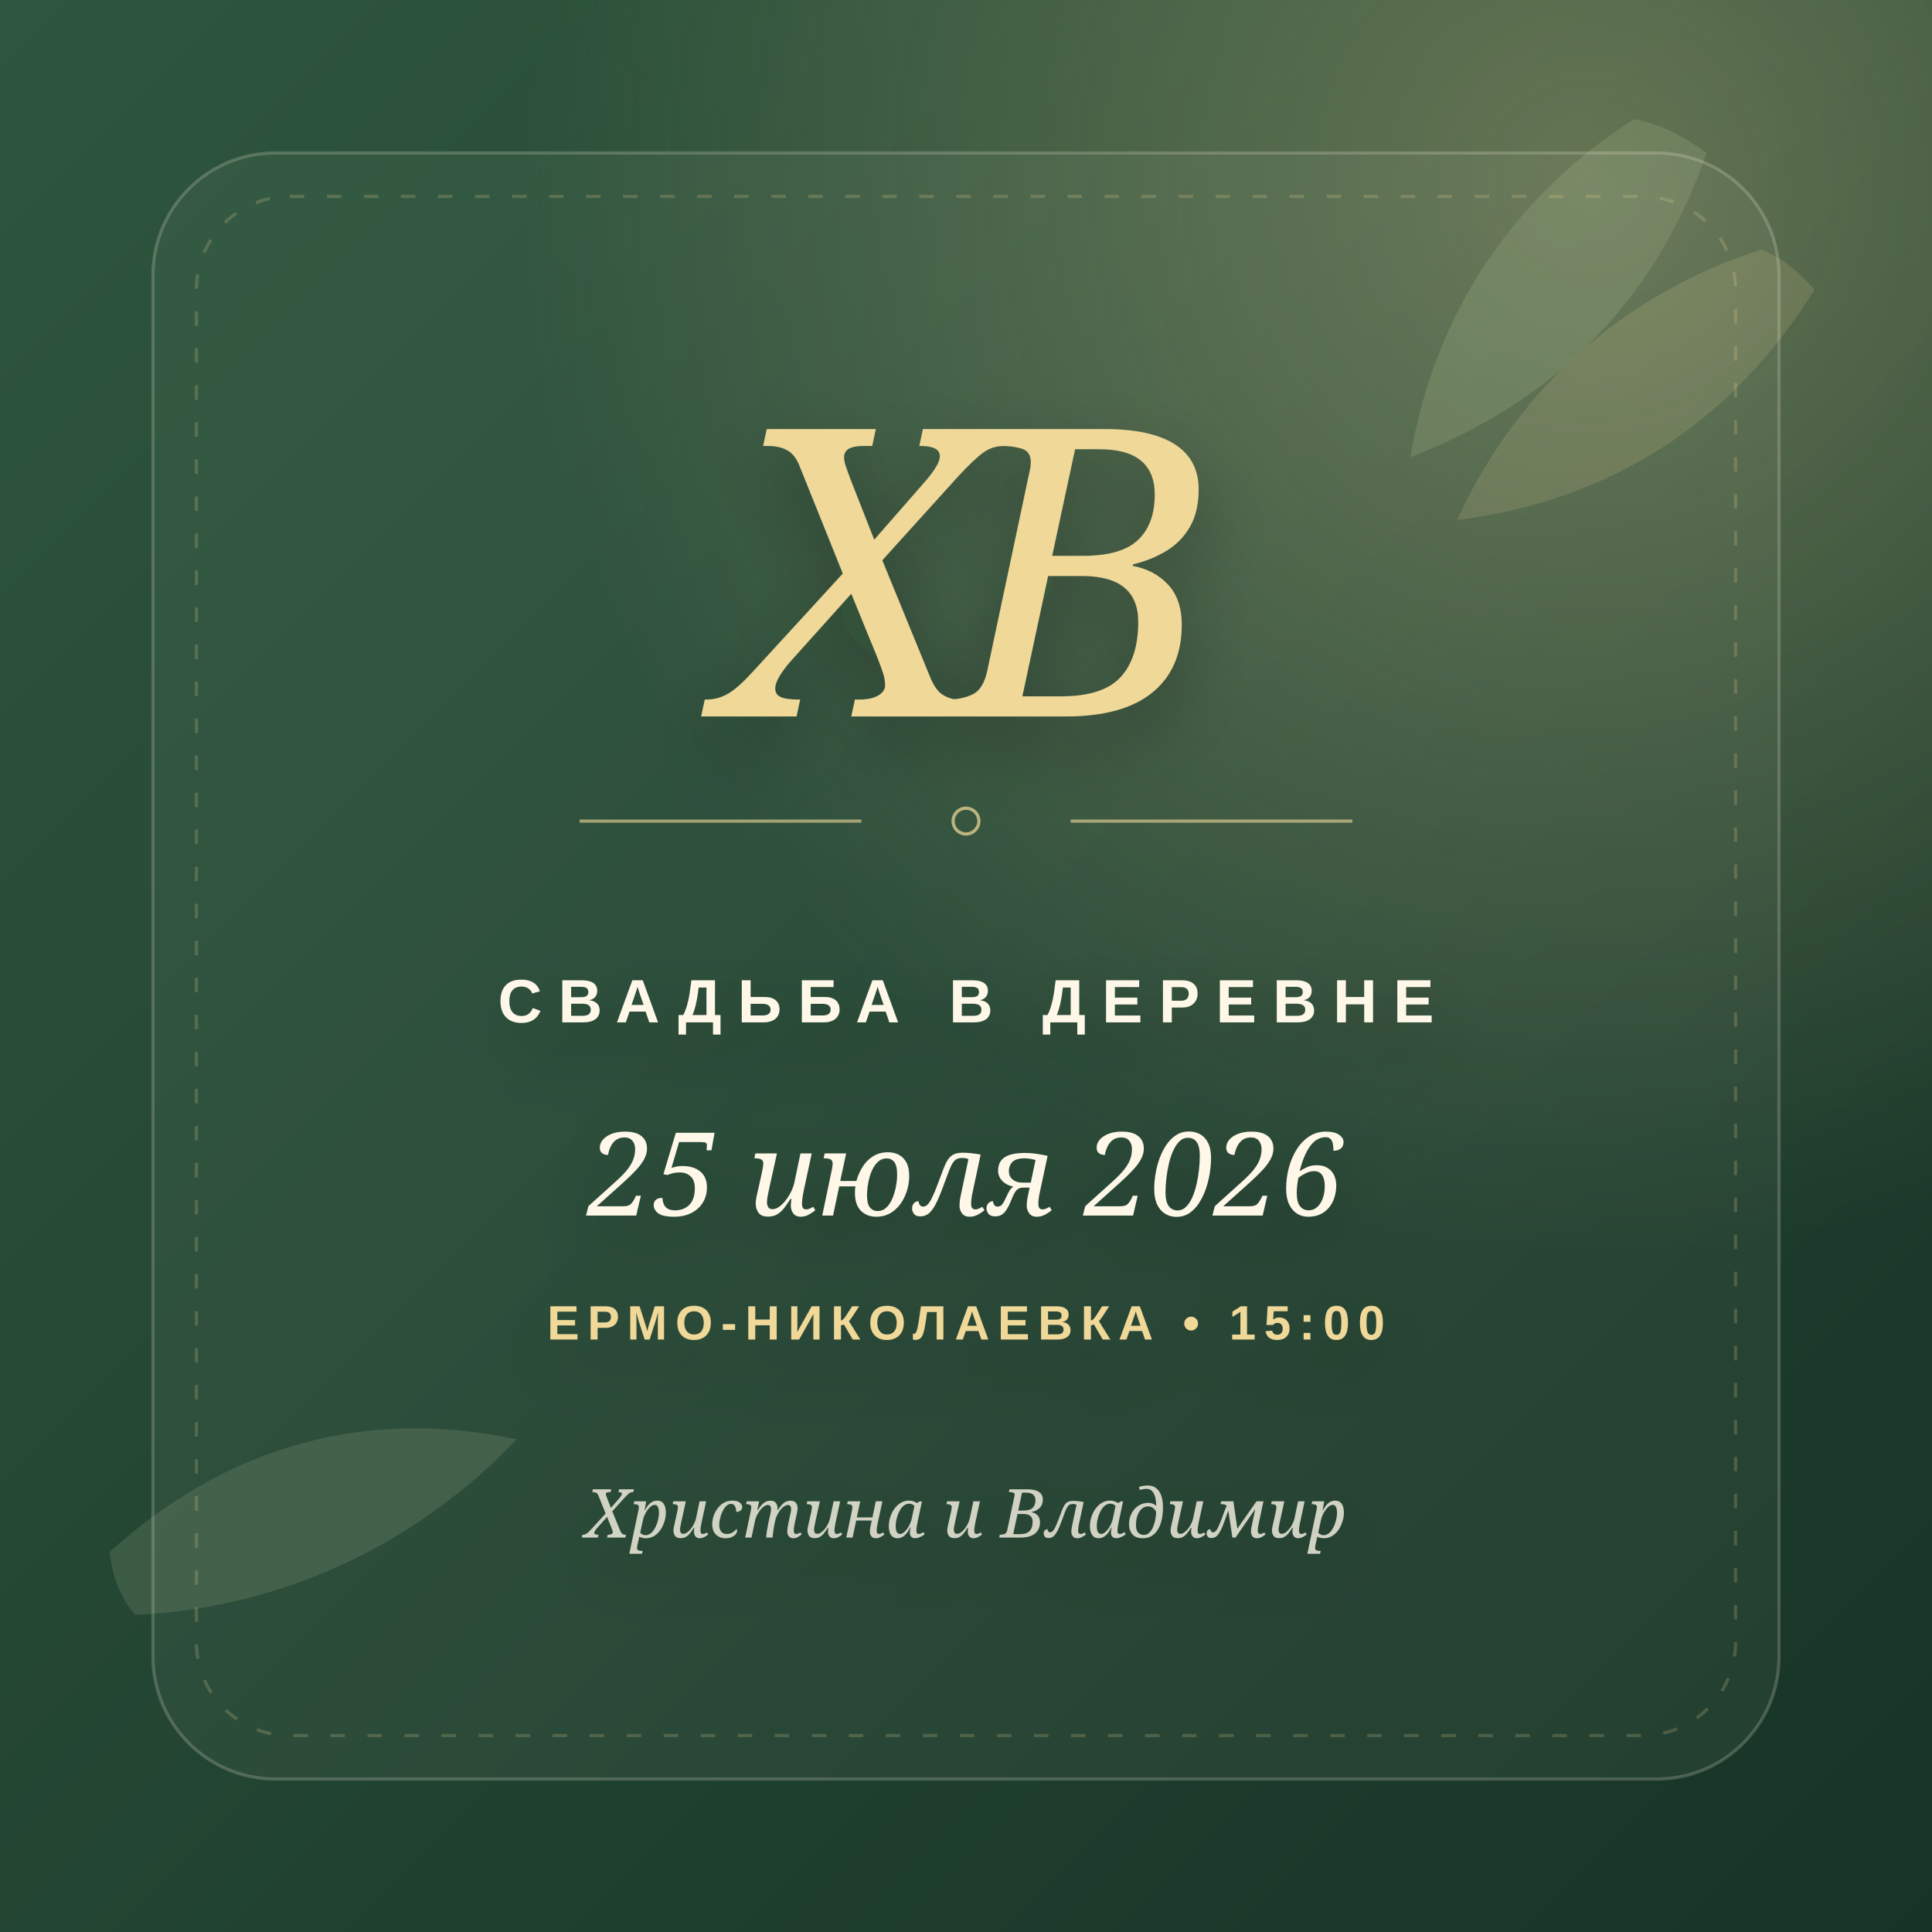
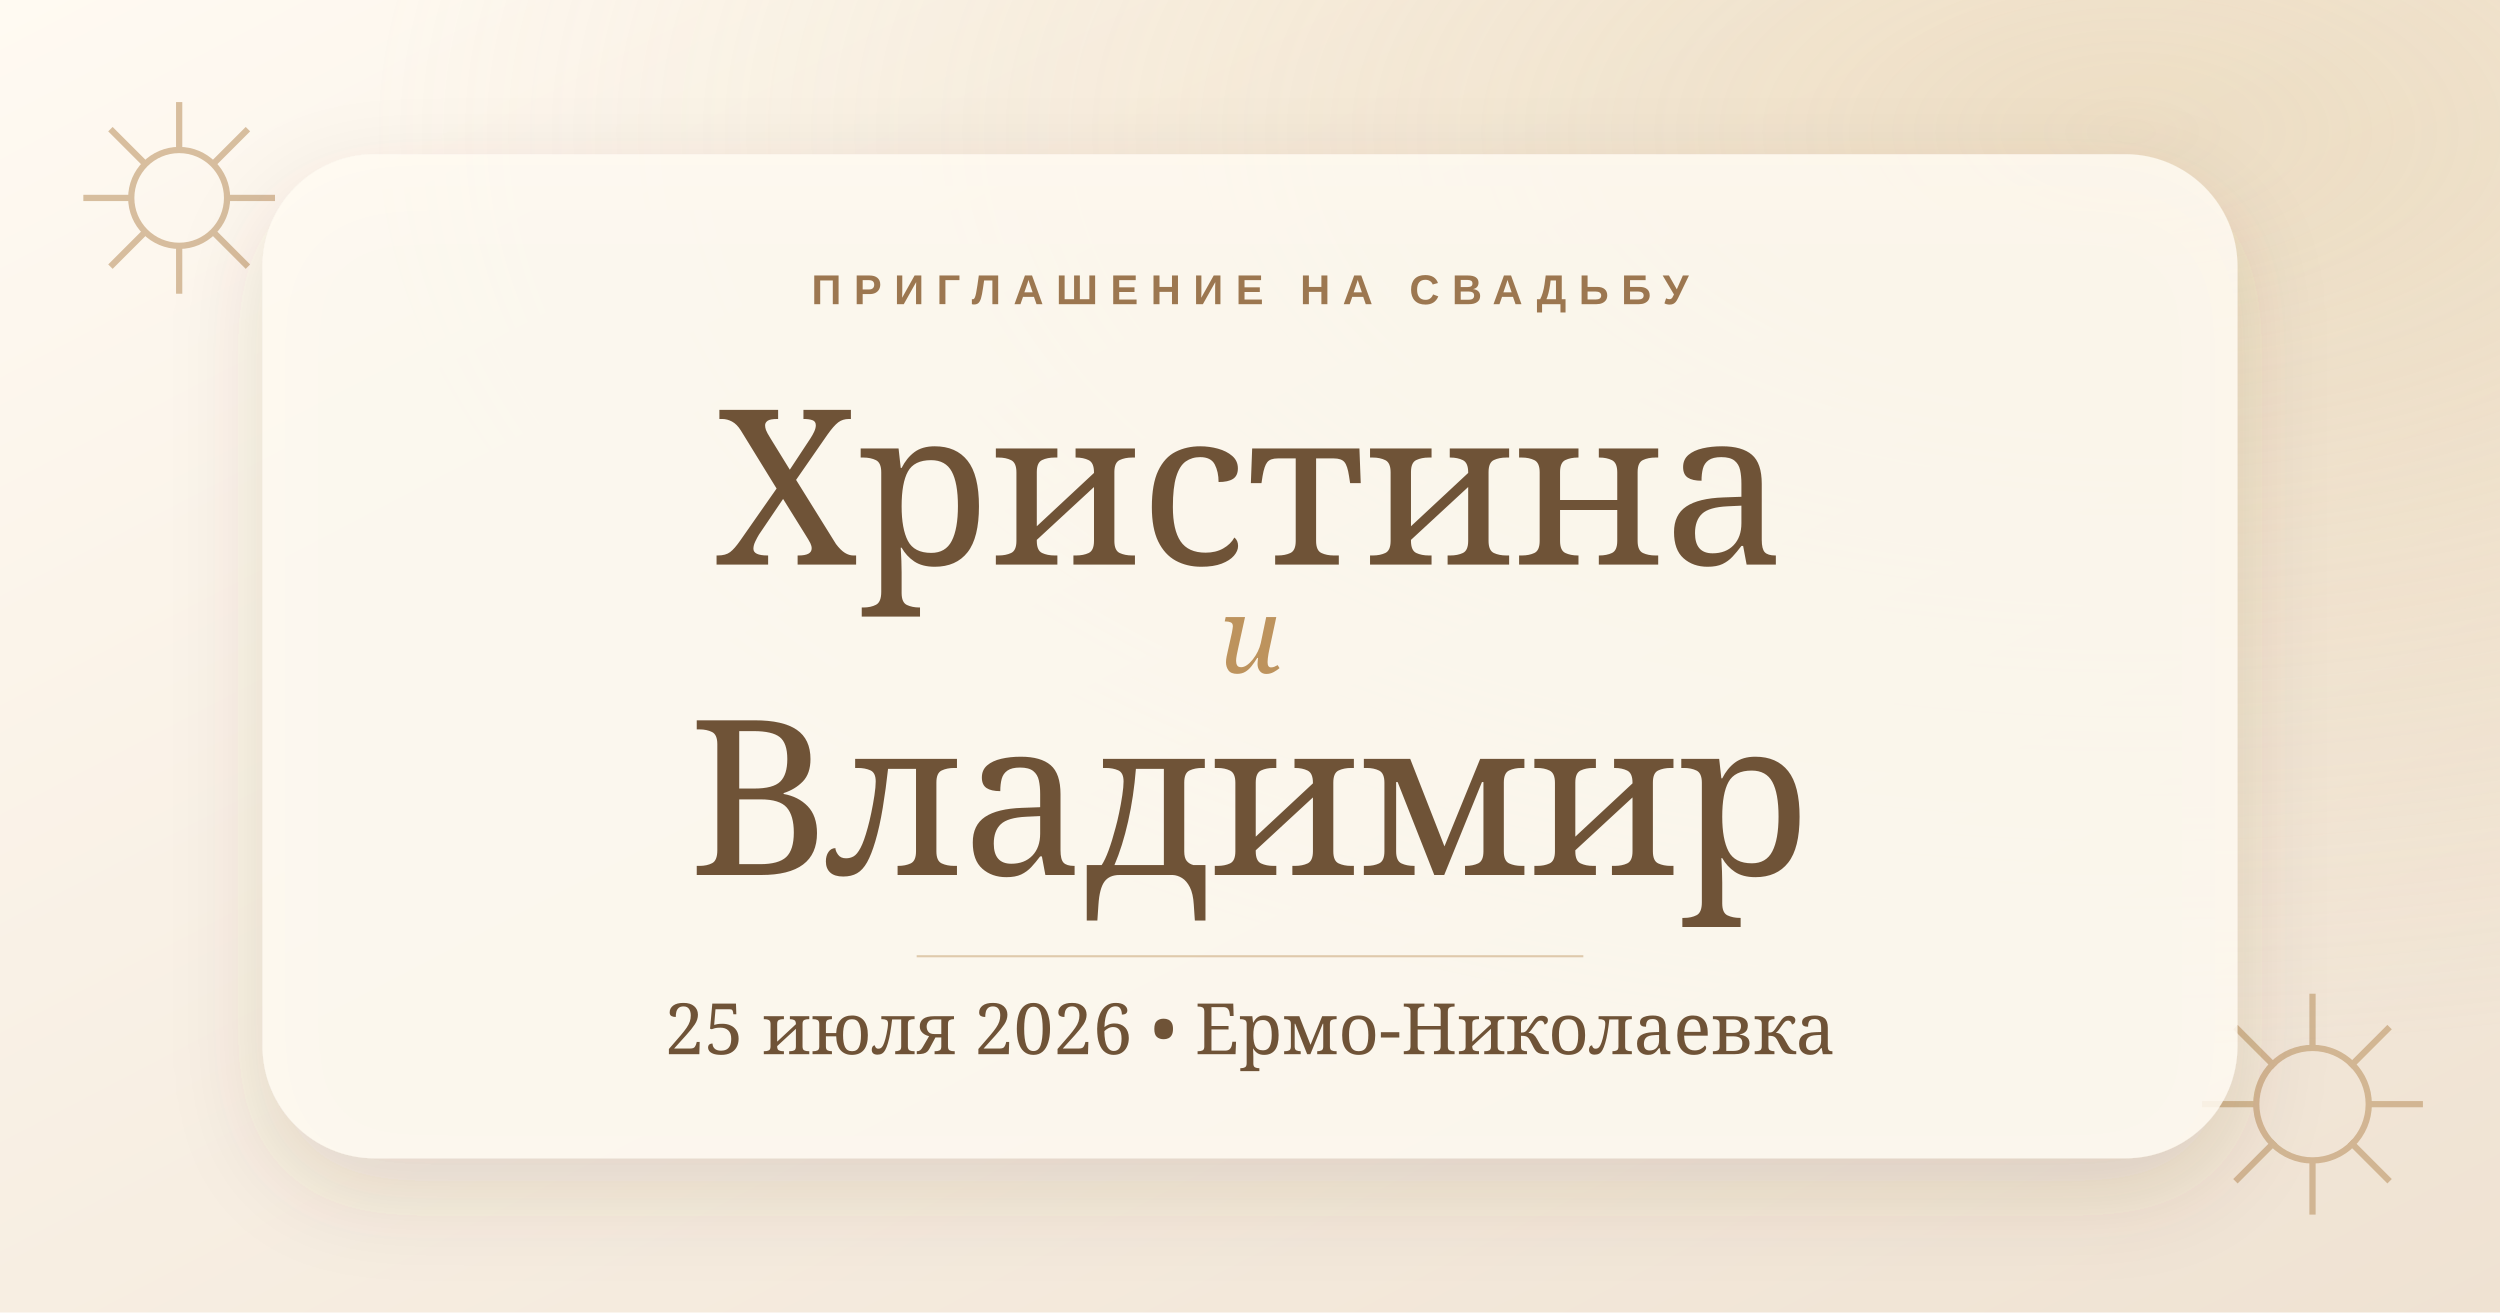
- <svg xmlns="http://www.w3.org/2000/svg" width="1200" height="1200" viewBox="0 0 1200 1200">
+ <svg xmlns="http://www.w3.org/2000/svg" width="1200" height="630" viewBox="0 0 1200 630">
  <defs>
-     <linearGradient id="bg" x1="0" y1="0" x2="1" y2="1">
-       <stop offset="0" stop-color="#2e563e" />
-       <stop offset="1" stop-color="#173326" />
+     <linearGradient id="paper" x1="0" y1="0" x2="1" y2="1">
+       <stop offset="0" stop-color="#fffaf2" />
+       <stop offset="1" stop-color="#efe2d2" />
    </linearGradient>
-     <radialGradient id="sun" cx="82%" cy="10%" r="55%">
-       <stop offset="0" stop-color="#f0d899" stop-opacity=".32" />
-       <stop offset="1" stop-color="#f0d899" stop-opacity="0" />
+     <radialGradient id="sun" cx="85%" cy="10%" r="70%">
+       <stop offset="0" stop-color="#d7b982" stop-opacity=".32" />
+       <stop offset="1" stop-color="#d7b982" stop-opacity="0" />
    </radialGradient>
    <filter id="shadow" x="-20%" y="-20%" width="140%" height="140%">
-       <feDropShadow dx="0" dy="18" stdDeviation="22" flood-color="#07170f" flood-opacity=".28" />
+       <feDropShadow dx="0" dy="16" stdDeviation="22" flood-color="#5b412b" flood-opacity=".16" />
    </filter>
  </defs>
-   <rect width="1200" height="1200" fill="url(#bg)" />
-   <rect width="1200" height="1200" fill="url(#sun)" />
-   <path d="M1015 74c-74 47-124 120-139 210 91-35 153-99 184-189-15-11-29-18-45-21Z" fill="#a9b98f" opacity=".22" />
-   <path d="M1094 155c-84 27-151 85-189 168 96-12 171-61 222-143-10-12-21-20-33-25Z" fill="#f0d899" opacity=".15" />
-   <path d="M84 1003c89-4 173-42 237-109-94-20-180 4-253 70 2 16 7 29 16 39Z" fill="#a9b98f" opacity=".18" />
-   <rect x="95" y="95" width="1010" height="1010" rx="76" fill="#fff8e9" fill-opacity=".045" stroke="#fff8e9" stroke-opacity=".2" stroke-width="2" />
-   <rect x="122" y="122" width="956" height="956" rx="58" fill="none" stroke="#f0d899" stroke-opacity=".2" stroke-dasharray="9 14" stroke-width="2" />
-   <g filter="url(#shadow)" text-anchor="middle">
-     <text x="600" y="445" fill="#f0d899" font-family="Georgia,serif" font-size="250" font-style="italic" letter-spacing="-24">ХВ</text>
-     <path d="M360 510H535M665 510H840" stroke="#f0d899" stroke-opacity=".6" stroke-width="2" />
-     <circle cx="600" cy="510" r="8" fill="none" stroke="#f0d899" stroke-opacity=".72" stroke-width="2" />
-     <text x="600" y="635" fill="#fff8e9" font-family="Arial,sans-serif" font-size="38" font-weight="700" letter-spacing="10">СВАДЬБА В ДЕРЕВНЕ</text>
-     <text x="600" y="755" fill="#fff8e9" font-family="Georgia,serif" font-size="72" font-style="italic">25 июля 2026</text>
-     <text x="600" y="832" fill="#f0d899" font-family="Arial,sans-serif" font-size="30" font-weight="700" letter-spacing="5">ЕРМО-НИКОЛАЕВКА • 15:00</text>
-     <text x="600" y="955" fill="#fff8e9" fill-opacity=".78" font-family="Georgia,serif" font-size="42" font-style="italic">Христина и Владимир</text>
+   <rect width="1200" height="630" fill="url(#paper)" />
+   <rect width="1200" height="630" fill="url(#sun)" />
+   <g opacity=".56" fill="none" stroke="#b9905e" stroke-width="3">
+     <circle cx="86" cy="95" r="23" />
+     <path d="M86 49v23M86 118v23M40 95h23M109 95h23M53 62l16 16M103 112l16 16M53 128l16-16M103 78l16-16" />
+     <circle cx="1110" cy="530" r="27" />
+     <path d="M1110 477v26M1110 557v26M1057 530h26M1137 530h26M1073 493l19 19M1128 548l19 19M1073 567l19-19M1128 512l19-19" />
  </g>
+   <g filter="url(#shadow)">
+     <rect x="126" y="74" width="948" height="482" rx="54" fill="#fffaf2" fill-opacity=".85" />
+   </g>
+   <text x="600" y="146" text-anchor="middle" fill="#9c7750" font-family="Arial, sans-serif" font-size="20" font-weight="700" letter-spacing="6">ПРИГЛАШЕНИЕ НА СВАДЬБУ</text>
+   <text x="600" y="271" text-anchor="middle" fill="#6f5337" font-family="Georgia, serif" font-size="104">Христина</text>
+   <text x="600" y="323" text-anchor="middle" fill="#bd935d" font-family="Georgia, serif" font-size="50" font-style="italic">и</text>
+   <text x="600" y="420" text-anchor="middle" fill="#6f5337" font-family="Georgia, serif" font-size="104">Владимир</text>
+   <line x1="440" y1="459" x2="760" y2="459" stroke="#bd935d" stroke-opacity=".45" />
+   <text x="600" y="506" text-anchor="middle" fill="#6f5337" font-family="Georgia, serif" font-size="34">25 июля 2026 • Ермо-Николаевка</text>
</svg>
